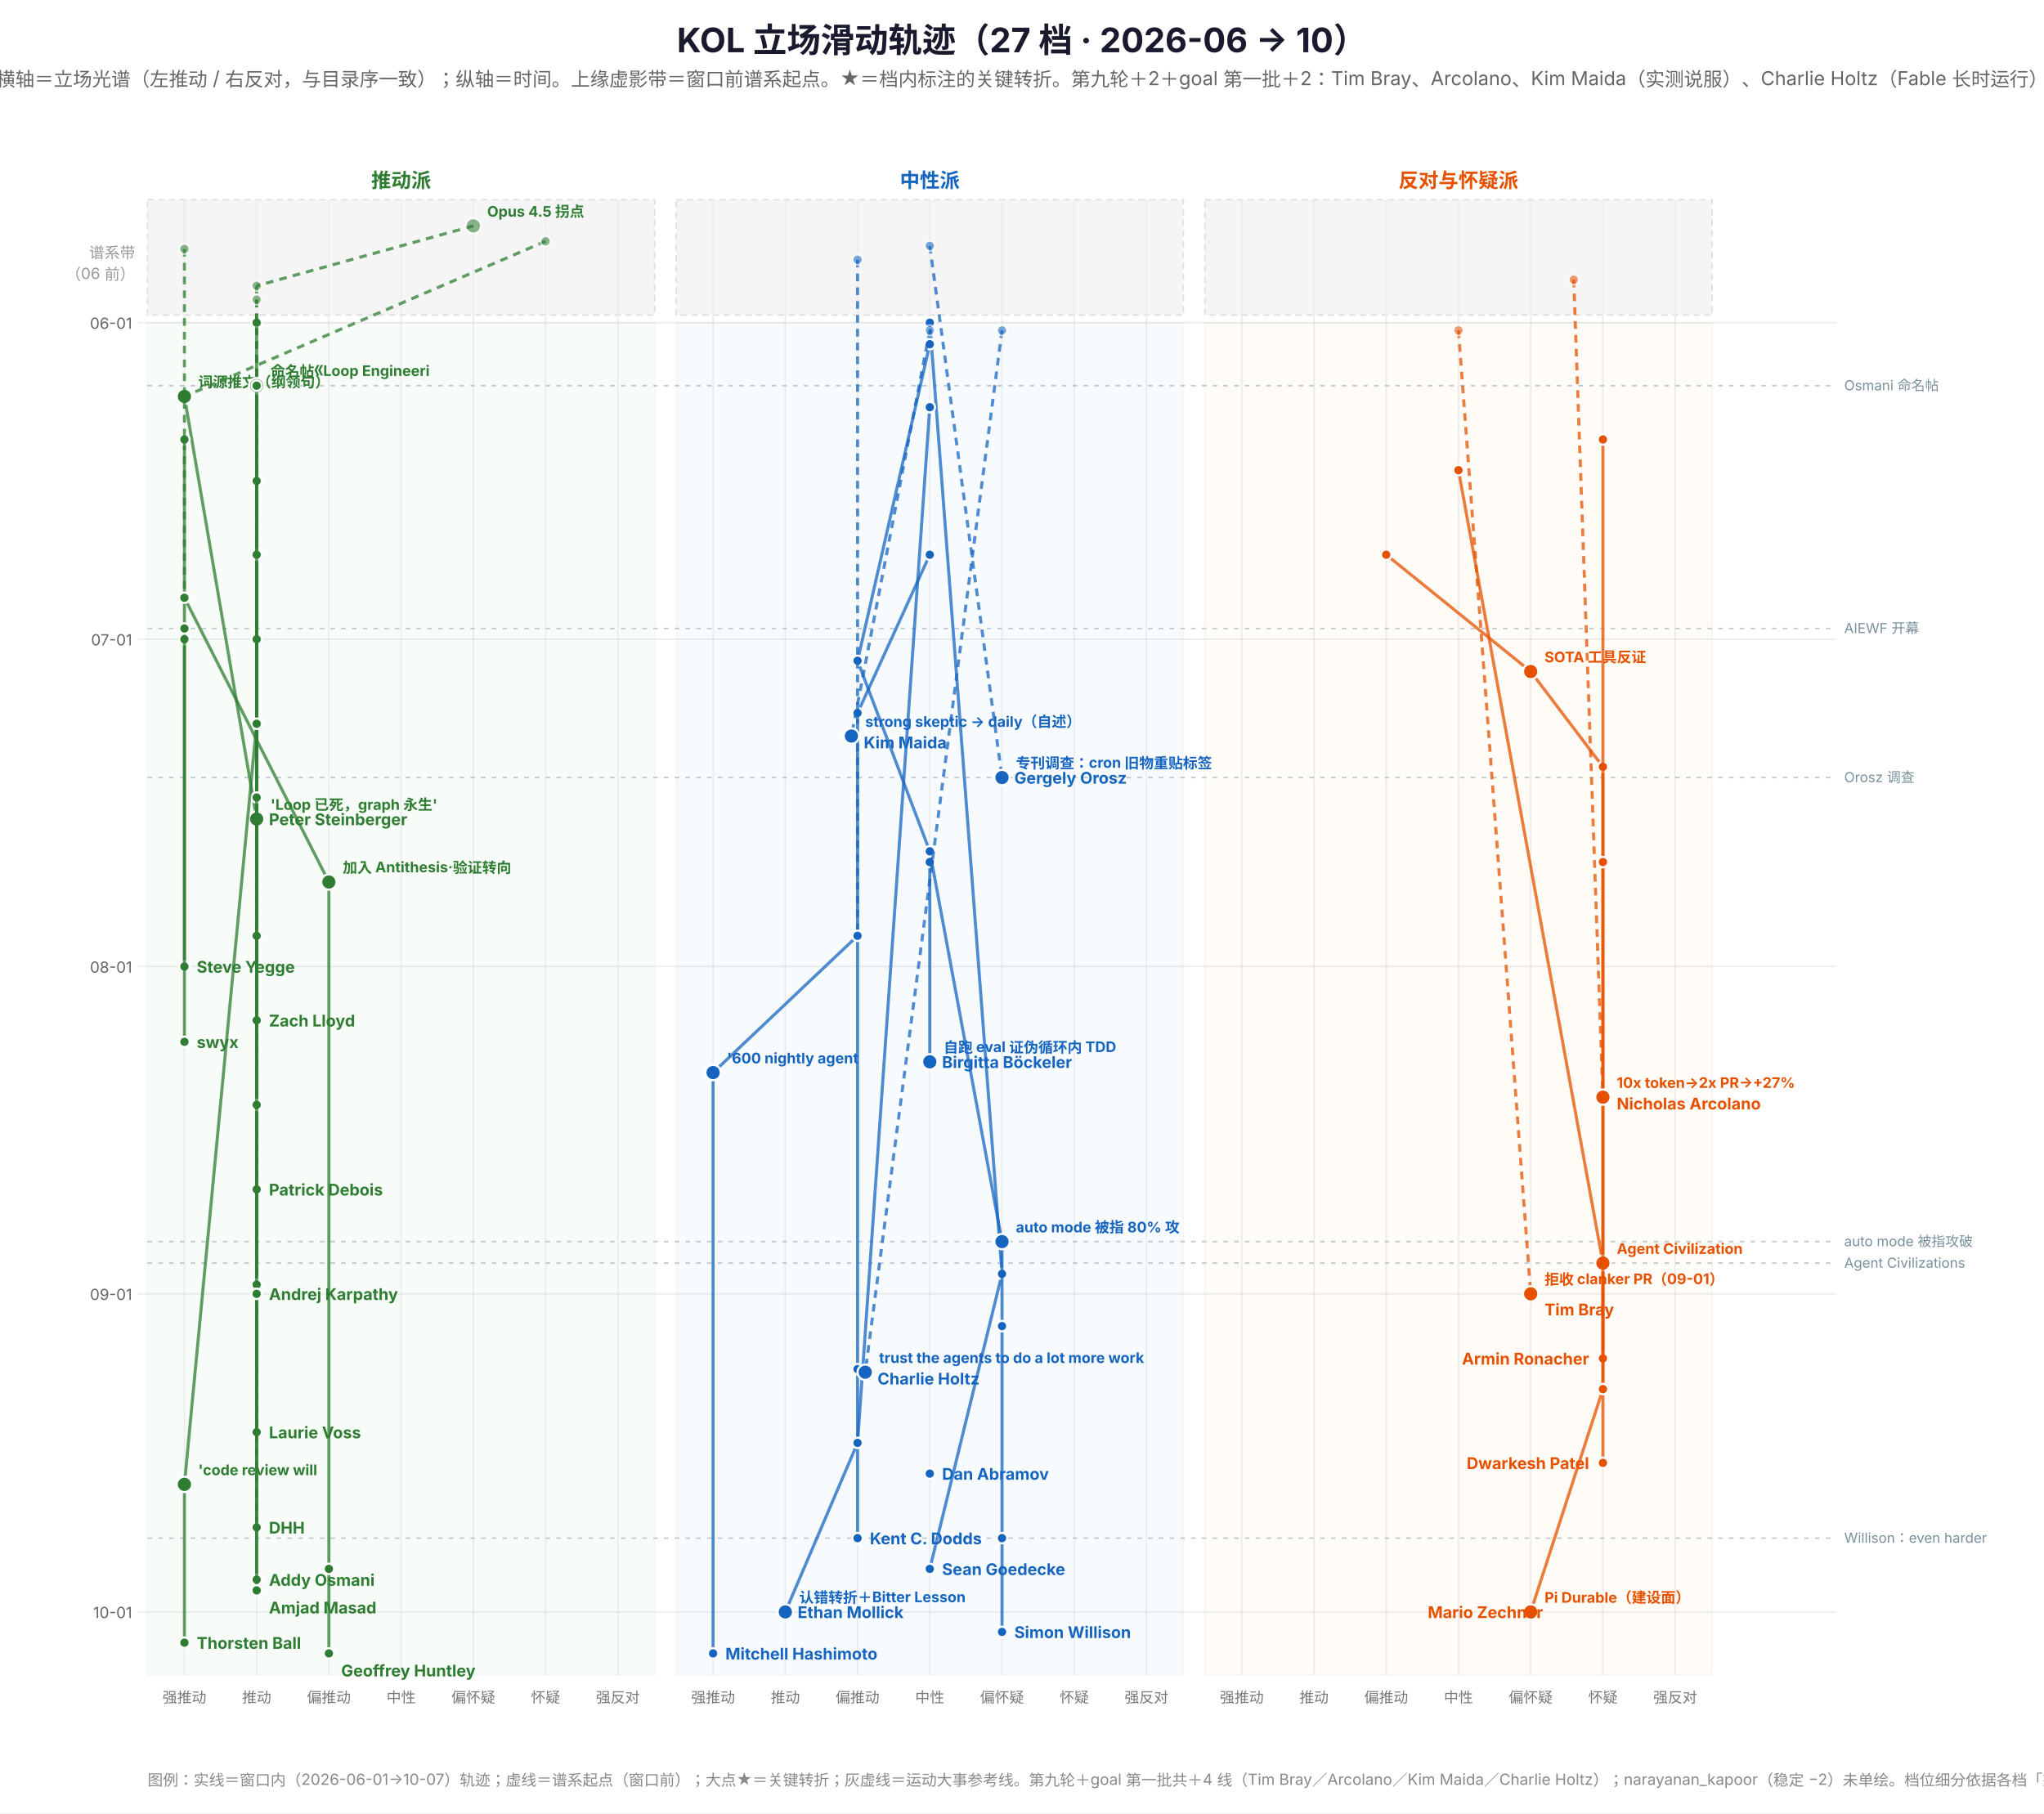
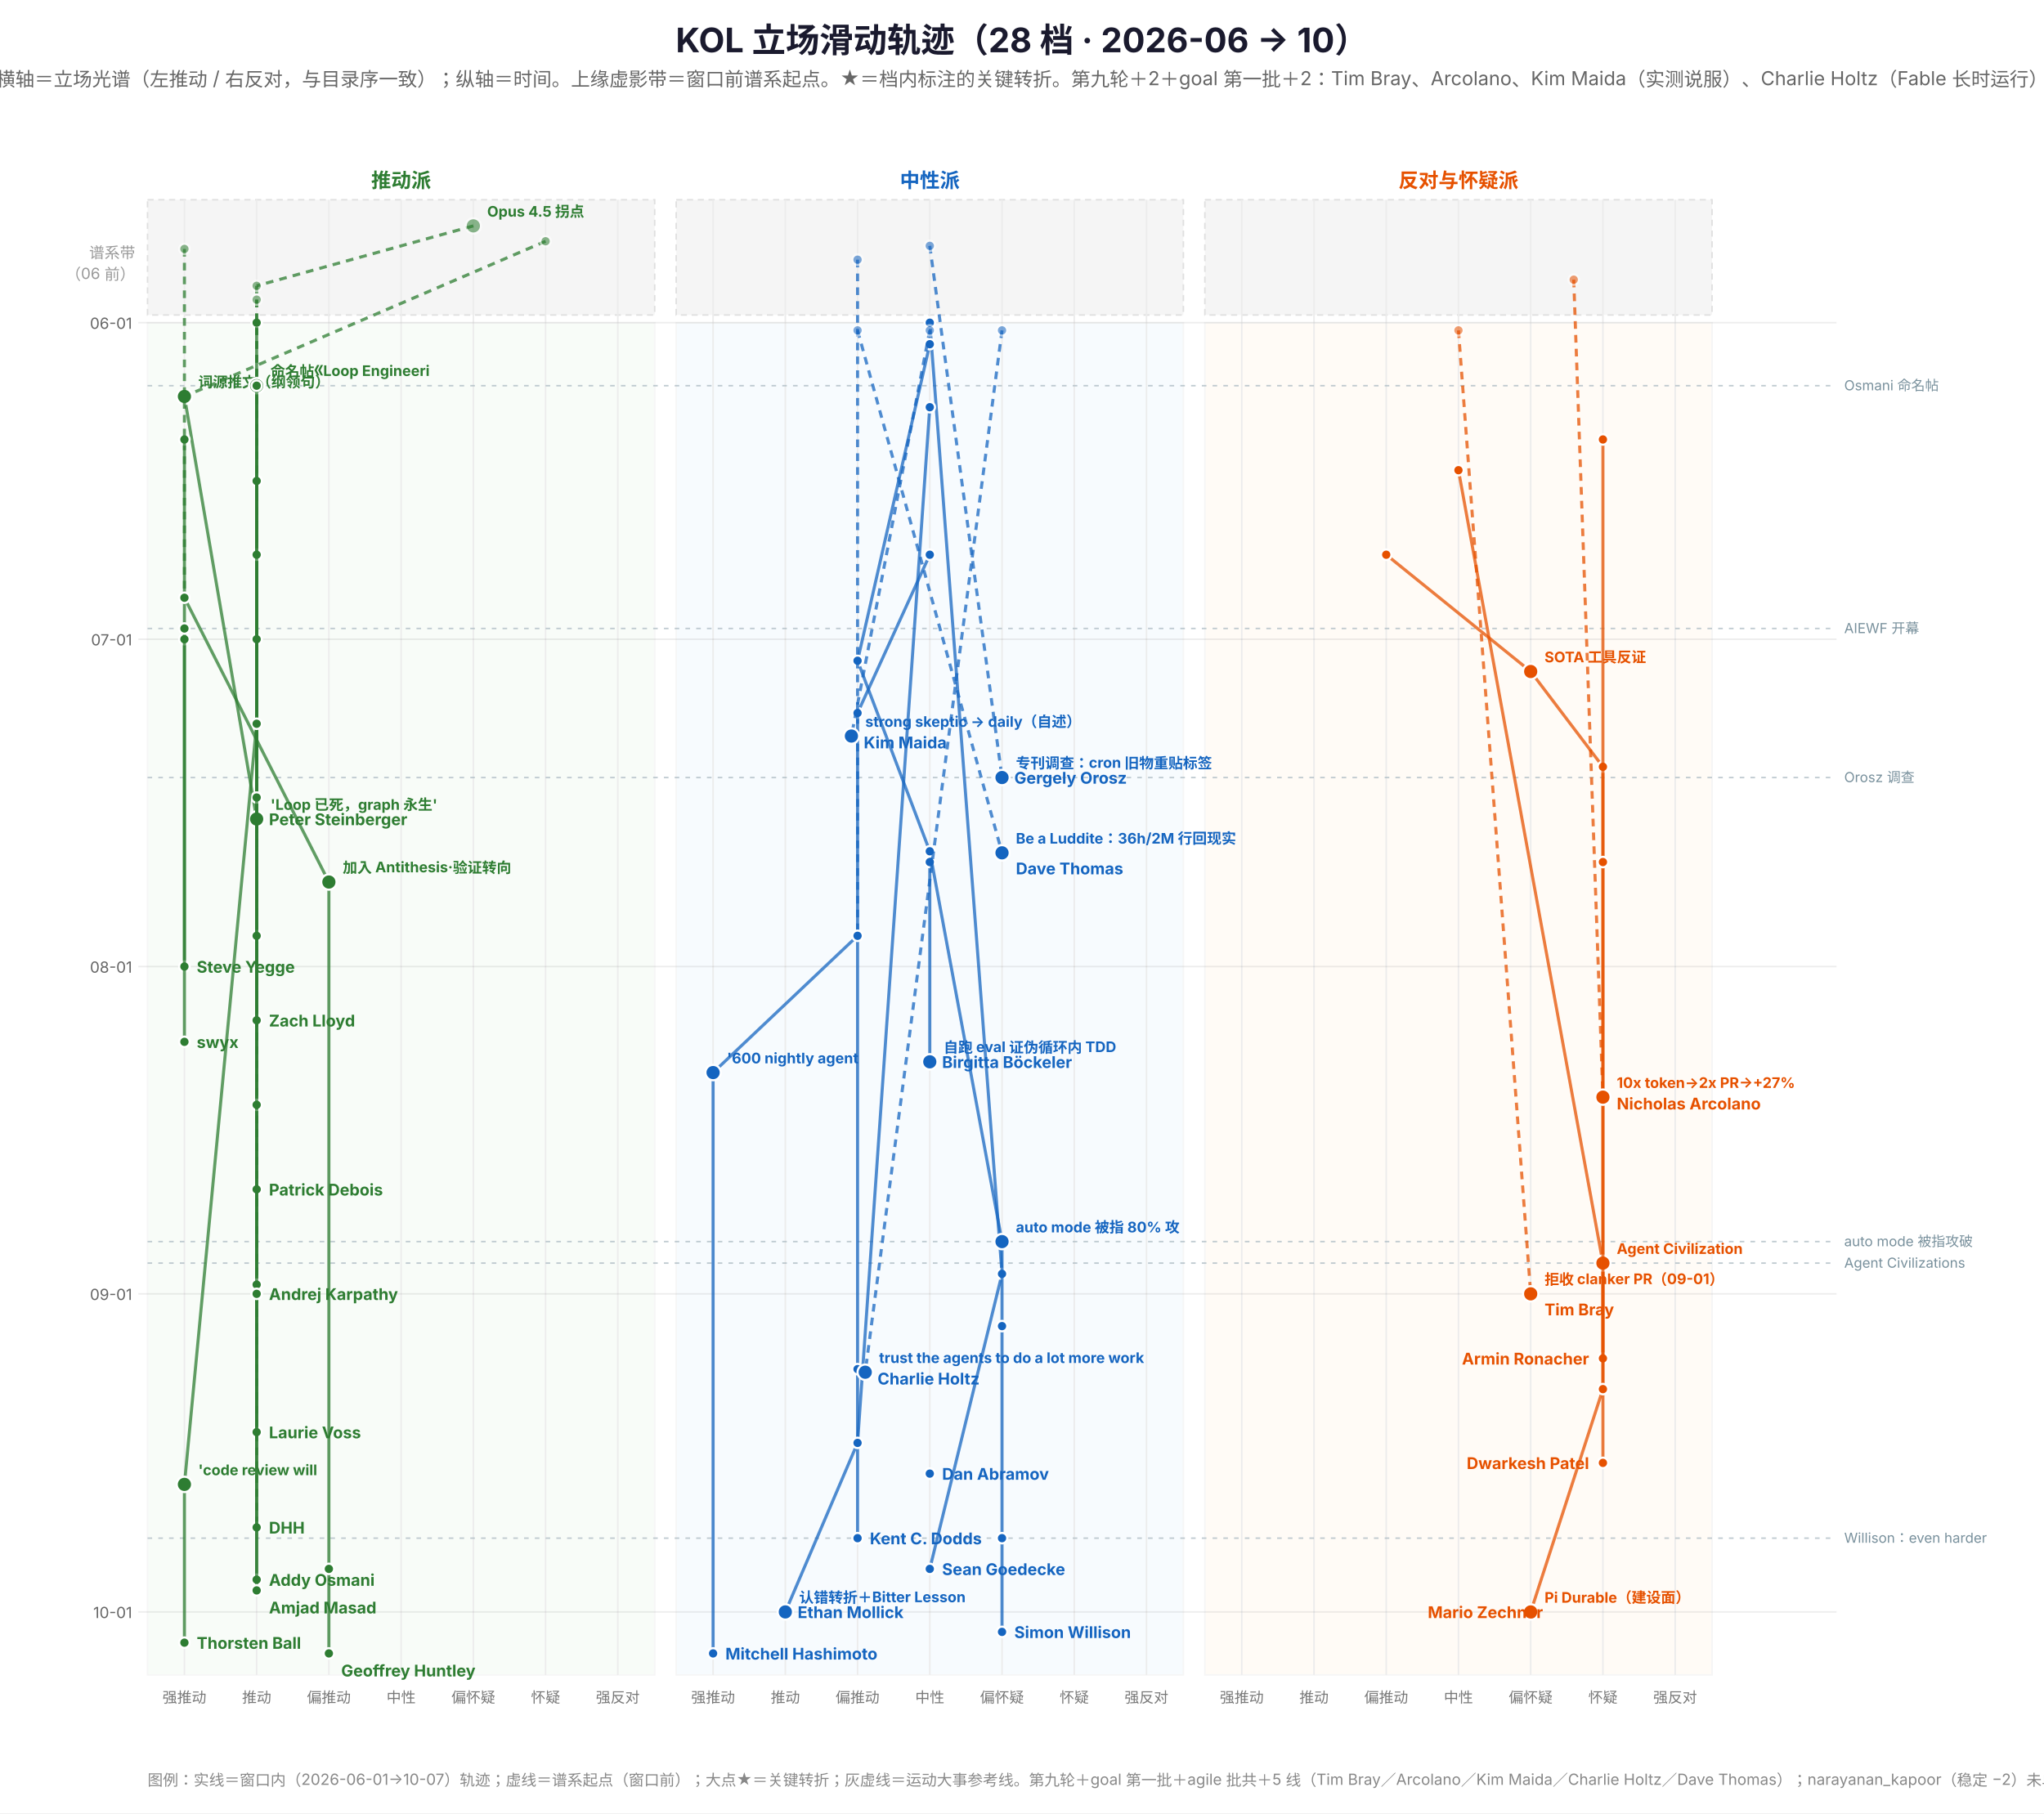
<svg xmlns="http://www.w3.org/2000/svg" viewBox="0 0 1330 1180" font-family="-apple-system, &quot;PingFang SC&quot;, &quot;Microsoft YaHei&quot;, sans-serif">
  <rect width="1330" height="1180" fill="#ffffff" />
-   <text x="665.0" y="34" text-anchor="middle" font-size="22" font-weight="700" fill="#1a1a2e">KOL 立场滑动轨迹（27 档 · 2026-06 → 10）</text>
+   <text x="665.0" y="34" text-anchor="middle" font-size="22" font-weight="700" fill="#1a1a2e">KOL 立场滑动轨迹（28 档 · 2026-06 → 10）</text>
  <text x="665.0" y="56" text-anchor="middle" font-size="12.5" fill="#666">横轴＝立场光谱（左推动 / 右反对，与目录序一致）；纵轴＝时间。上缘虚影带＝窗口前谱系起点。★＝档内标注的关键转折。第九轮＋2＋goal 第一批＋2：Tim Bray、Arcolano、Kim Maida（实测说服）、Charlie Holtz（Fable 长时运行）</text>
  <rect x="96" y="130" width="330" height="75" fill="#f5f5f5" stroke-dasharray="4,3" stroke="#e0e0e0" />
  <rect x="96" y="210" width="330" height="880" fill="#e8f5e9" opacity="0.30" stroke="#e0e0e0" />
  <rect x="440" y="130" width="330" height="75" fill="#f5f5f5" stroke-dasharray="4,3" stroke="#e0e0e0" />
  <rect x="440" y="210" width="330" height="880" fill="#e3f2fd" opacity="0.30" stroke="#e0e0e0" />
  <rect x="784" y="130" width="330" height="75" fill="#f5f5f5" stroke-dasharray="4,3" stroke="#e0e0e0" />
  <rect x="784" y="210" width="330" height="880" fill="#fff3e0" opacity="0.30" stroke="#e0e0e0" />
  <text x="261" y="122" text-anchor="middle" font-size="13" font-weight="700" fill="#2e7d32">推动派</text>
  <text x="605" y="122" text-anchor="middle" font-size="13" font-weight="700" fill="#1565c0">中性派</text>
  <text x="949" y="122" text-anchor="middle" font-size="13" font-weight="700" fill="#e65100">反对与怀疑派</text>
  <line x1="120" y1="130" x2="120" y2="1090" stroke="#ececec" stroke-width="1" />
  <text x="120" y="1108" text-anchor="middle" font-size="9.5" fill="#777">强推动</text>
  <line x1="167" y1="130" x2="167" y2="1090" stroke="#ececec" stroke-width="1" />
  <text x="167" y="1108" text-anchor="middle" font-size="9.5" fill="#777">推动</text>
  <line x1="214" y1="130" x2="214" y2="1090" stroke="#ececec" stroke-width="1" />
  <text x="214" y="1108" text-anchor="middle" font-size="9.5" fill="#777">偏推动</text>
  <line x1="261" y1="130" x2="261" y2="1090" stroke="#ececec" stroke-width="1" />
  <text x="261" y="1108" text-anchor="middle" font-size="9.5" fill="#777">中性</text>
  <line x1="308" y1="130" x2="308" y2="1090" stroke="#ececec" stroke-width="1" />
  <text x="308" y="1108" text-anchor="middle" font-size="9.5" fill="#777">偏怀疑</text>
  <line x1="355" y1="130" x2="355" y2="1090" stroke="#ececec" stroke-width="1" />
  <text x="355" y="1108" text-anchor="middle" font-size="9.5" fill="#777">怀疑</text>
  <line x1="402" y1="130" x2="402" y2="1090" stroke="#ececec" stroke-width="1" />
  <text x="402" y="1108" text-anchor="middle" font-size="9.5" fill="#777">强反对</text>
  <line x1="464" y1="130" x2="464" y2="1090" stroke="#ececec" stroke-width="1" />
  <text x="464" y="1108" text-anchor="middle" font-size="9.5" fill="#777">强推动</text>
  <line x1="511" y1="130" x2="511" y2="1090" stroke="#ececec" stroke-width="1" />
  <text x="511" y="1108" text-anchor="middle" font-size="9.5" fill="#777">推动</text>
  <line x1="558" y1="130" x2="558" y2="1090" stroke="#ececec" stroke-width="1" />
  <text x="558" y="1108" text-anchor="middle" font-size="9.5" fill="#777">偏推动</text>
  <line x1="605" y1="130" x2="605" y2="1090" stroke="#ececec" stroke-width="1" />
  <text x="605" y="1108" text-anchor="middle" font-size="9.5" fill="#777">中性</text>
  <line x1="652" y1="130" x2="652" y2="1090" stroke="#ececec" stroke-width="1" />
  <text x="652" y="1108" text-anchor="middle" font-size="9.5" fill="#777">偏怀疑</text>
  <line x1="699" y1="130" x2="699" y2="1090" stroke="#ececec" stroke-width="1" />
  <text x="699" y="1108" text-anchor="middle" font-size="9.5" fill="#777">怀疑</text>
  <line x1="746" y1="130" x2="746" y2="1090" stroke="#ececec" stroke-width="1" />
  <text x="746" y="1108" text-anchor="middle" font-size="9.5" fill="#777">强反对</text>
  <line x1="808" y1="130" x2="808" y2="1090" stroke="#ececec" stroke-width="1" />
  <text x="808" y="1108" text-anchor="middle" font-size="9.5" fill="#777">强推动</text>
  <line x1="855" y1="130" x2="855" y2="1090" stroke="#ececec" stroke-width="1" />
  <text x="855" y="1108" text-anchor="middle" font-size="9.5" fill="#777">推动</text>
  <line x1="902" y1="130" x2="902" y2="1090" stroke="#ececec" stroke-width="1" />
  <text x="902" y="1108" text-anchor="middle" font-size="9.5" fill="#777">偏推动</text>
  <line x1="949" y1="130" x2="949" y2="1090" stroke="#ececec" stroke-width="1" />
  <text x="949" y="1108" text-anchor="middle" font-size="9.5" fill="#777">中性</text>
  <line x1="996" y1="130" x2="996" y2="1090" stroke="#ececec" stroke-width="1" />
  <text x="996" y="1108" text-anchor="middle" font-size="9.5" fill="#777">偏怀疑</text>
  <line x1="1043" y1="130" x2="1043" y2="1090" stroke="#ececec" stroke-width="1" />
  <text x="1043" y="1108" text-anchor="middle" font-size="9.5" fill="#777">怀疑</text>
  <line x1="1090" y1="130" x2="1090" y2="1090" stroke="#ececec" stroke-width="1" />
  <text x="1090" y="1108" text-anchor="middle" font-size="9.5" fill="#777">强反对</text>
  <text x="88" y="168" text-anchor="end" font-size="10" fill="#999">谱系带</text>
  <text x="88" y="182" text-anchor="end" font-size="10" fill="#999">（06 前）</text>
  <line x1="90" y1="210" x2="1195" y2="210" stroke="#00000012" stroke-width="1" />
  <text x="86" y="214" text-anchor="end" font-size="10" fill="#666">06-01</text>
  <line x1="90" y1="416" x2="1195" y2="416" stroke="#00000012" stroke-width="1" />
  <text x="86" y="420" text-anchor="end" font-size="10" fill="#666">07-01</text>
  <line x1="90" y1="629" x2="1195" y2="629" stroke="#00000012" stroke-width="1" />
  <text x="86" y="633" text-anchor="end" font-size="10" fill="#666">08-01</text>
  <line x1="90" y1="842" x2="1195" y2="842" stroke="#00000012" stroke-width="1" />
  <text x="86" y="846" text-anchor="end" font-size="10" fill="#666">09-01</text>
  <line x1="90" y1="1049" x2="1195" y2="1049" stroke="#00000012" stroke-width="1" />
  <text x="86" y="1053" text-anchor="end" font-size="10" fill="#666">10-01</text>
  <line x1="96" y1="251" x2="1192" y2="251" stroke="#b0bec5" stroke-width="1" stroke-dasharray="3,4" opacity="0.8" />
  <text x="1200" y="254" font-size="9" fill="#78909c">Osmani 命名帖</text>
  <line x1="96" y1="409" x2="1192" y2="409" stroke="#b0bec5" stroke-width="1" stroke-dasharray="3,4" opacity="0.8" />
  <text x="1200" y="412" font-size="9" fill="#78909c">AIEWF 开幕</text>
  <line x1="96" y1="506" x2="1192" y2="506" stroke="#b0bec5" stroke-width="1" stroke-dasharray="3,4" opacity="0.8" />
  <text x="1200" y="509" font-size="9" fill="#78909c">Orosz 调查</text>
  <line x1="96" y1="808" x2="1192" y2="808" stroke="#b0bec5" stroke-width="1" stroke-dasharray="3,4" opacity="0.8" />
  <text x="1200" y="811" font-size="9" fill="#78909c">auto mode 被指攻破</text>
  <line x1="96" y1="822" x2="1192" y2="822" stroke="#b0bec5" stroke-width="1" stroke-dasharray="3,4" opacity="0.8" />
  <text x="1200" y="825" font-size="9" fill="#78909c">Agent Civilizations</text>
  <line x1="96" y1="1001" x2="1192" y2="1001" stroke="#b0bec5" stroke-width="1" stroke-dasharray="3,4" opacity="0.8" />
  <text x="1200" y="1004" font-size="9" fill="#78909c">Willison：even harder</text>
  <line x1="605" y1="160" x2="652" y2="506" stroke="#1565c0" stroke-width="2" stroke-dasharray="5,4" opacity="0.75" />
  <circle cx="605" cy="160" r="3.4" fill="#1565c0" stroke="#fff" stroke-width="1.4" opacity="0.55" />
  <circle cx="652" cy="506" r="5" fill="#1565c0" stroke="#fff" stroke-width="1.4" opacity="1" />
  <text x="661" y="500" font-size="9.5" font-weight="700" fill="#1565c0">专刊调查：cron 旧物重贴标签</text>
  <text x="660" y="510" font-size="10.5" font-weight="700" fill="#1565c0">Gergely Orosz</text>
  <line x1="355" y1="157" x2="120" y2="258" stroke="#2e7d32" stroke-width="2" stroke-dasharray="5,4" opacity="0.75" />
  <line x1="120" y1="258" x2="167" y2="533" stroke="#2e7d32" stroke-width="2" opacity="0.75" />
  <circle cx="355" cy="157" r="3.4" fill="#2e7d32" stroke="#fff" stroke-width="1.4" opacity="0.55" />
  <circle cx="120" cy="258" r="5" fill="#2e7d32" stroke="#fff" stroke-width="1.4" opacity="1" />
  <circle cx="167" cy="533" r="5" fill="#2e7d32" stroke="#fff" stroke-width="1.4" opacity="1" />
  <text x="129" y="252" font-size="9.5" font-weight="700" fill="#2e7d32">词源推文（纲领句）</text>
  <text x="176" y="527" font-size="9.5" font-weight="700" fill="#2e7d32">'Loop 已死，graph 永生'</text>
  <text x="175" y="537" font-size="10.5" font-weight="700" fill="#2e7d32">Peter Steinberger</text>
  <line x1="120" y1="416" x2="120" y2="629" stroke="#2e7d32" stroke-width="2" opacity="0.75" />
  <circle cx="120" cy="416" r="3.4" fill="#2e7d32" stroke="#fff" stroke-width="1.4" opacity="1" />
  <circle cx="120" cy="629" r="3.4" fill="#2e7d32" stroke="#fff" stroke-width="1.4" opacity="1" />
  <text x="128" y="633" font-size="10.5" font-weight="700" fill="#2e7d32">Steve Yegge</text>
  <line x1="167" y1="313" x2="167" y2="416" stroke="#2e7d32" stroke-width="2" opacity="0.75" />
  <line x1="167" y1="416" x2="167" y2="664" stroke="#2e7d32" stroke-width="2" opacity="0.75" />
  <circle cx="167" cy="313" r="3.4" fill="#2e7d32" stroke="#fff" stroke-width="1.4" opacity="1" />
  <circle cx="167" cy="416" r="3.4" fill="#2e7d32" stroke="#fff" stroke-width="1.4" opacity="1" />
  <circle cx="167" cy="664" r="3.4" fill="#2e7d32" stroke="#fff" stroke-width="1.4" opacity="1" />
  <text x="175" y="668" font-size="10.5" font-weight="700" fill="#2e7d32">Zach Lloyd</text>
  <line x1="120" y1="286" x2="120" y2="409" stroke="#2e7d32" stroke-width="2" opacity="0.75" />
  <line x1="120" y1="409" x2="120" y2="678" stroke="#2e7d32" stroke-width="2" opacity="0.75" />
  <circle cx="120" cy="286" r="3.4" fill="#2e7d32" stroke="#fff" stroke-width="1.4" opacity="1" />
  <circle cx="120" cy="409" r="3.4" fill="#2e7d32" stroke="#fff" stroke-width="1.4" opacity="1" />
  <circle cx="120" cy="678" r="3.4" fill="#2e7d32" stroke="#fff" stroke-width="1.4" opacity="1" />
  <text x="128" y="682" font-size="10.5" font-weight="700" fill="#2e7d32">swyx</text>
  <line x1="605" y1="561" x2="605" y2="691" stroke="#1565c0" stroke-width="2" opacity="0.75" />
  <circle cx="605" cy="561" r="3.4" fill="#1565c0" stroke="#fff" stroke-width="1.4" opacity="1" />
  <circle cx="605" cy="691" r="5" fill="#1565c0" stroke="#fff" stroke-width="1.4" opacity="1" />
  <text x="614" y="685" font-size="9.5" font-weight="700" fill="#1565c0">自跑 eval 证伪循环内 TDD</text>
  <text x="613" y="695" font-size="10.5" font-weight="700" fill="#1565c0">Birgitta Böckeler</text>
  <circle cx="167" cy="774" r="3.4" fill="#2e7d32" stroke="#fff" stroke-width="1.4" opacity="1" />
  <text x="175" y="778" font-size="10.5" font-weight="700" fill="#2e7d32">Patrick Debois</text>
  <line x1="902" y1="361" x2="996" y2="437" stroke="#e65100" stroke-width="2" opacity="0.75" />
  <line x1="996" y1="437" x2="1043" y2="499" stroke="#e65100" stroke-width="2" opacity="0.75" />
  <line x1="1043" y1="499" x2="1043" y2="884" stroke="#e65100" stroke-width="2" opacity="0.75" />
  <circle cx="902" cy="361" r="3.4" fill="#e65100" stroke="#fff" stroke-width="1.4" opacity="1" />
  <circle cx="996" cy="437" r="5" fill="#e65100" stroke="#fff" stroke-width="1.4" opacity="1" />
  <circle cx="1043" cy="499" r="3.4" fill="#e65100" stroke="#fff" stroke-width="1.4" opacity="1" />
  <circle cx="1043" cy="884" r="3.4" fill="#e65100" stroke="#fff" stroke-width="1.4" opacity="1" />
  <text x="1005" y="431" font-size="9.5" font-weight="700" fill="#e65100">SOTA 工具反证</text>
  <text x="1034" y="888" text-anchor="end" font-size="10.5" font-weight="700" fill="#e65100">Armin Ronacher</text>
  <line x1="167" y1="210" x2="167" y2="609" stroke="#2e7d32" stroke-width="2" opacity="0.75" />
  <line x1="167" y1="609" x2="167" y2="932" stroke="#2e7d32" stroke-width="2" opacity="0.75" />
  <circle cx="167" cy="210" r="3.4" fill="#2e7d32" stroke="#fff" stroke-width="1.4" opacity="1" />
  <circle cx="167" cy="609" r="3.4" fill="#2e7d32" stroke="#fff" stroke-width="1.4" opacity="1" />
  <circle cx="167" cy="932" r="3.4" fill="#2e7d32" stroke="#fff" stroke-width="1.4" opacity="1" />
  <text x="175" y="936" font-size="10.5" font-weight="700" fill="#2e7d32">Laurie Voss</text>
  <line x1="949" y1="306" x2="1043" y2="822" stroke="#e65100" stroke-width="2" opacity="0.75" />
  <line x1="1043" y1="822" x2="1043" y2="952" stroke="#e65100" stroke-width="2" opacity="0.75" />
  <circle cx="949" cy="306" r="3.4" fill="#e65100" stroke="#fff" stroke-width="1.4" opacity="1" />
  <circle cx="1043" cy="822" r="5" fill="#e65100" stroke="#fff" stroke-width="1.4" opacity="1" />
  <circle cx="1043" cy="952" r="3.4" fill="#e65100" stroke="#fff" stroke-width="1.4" opacity="1" />
  <text x="1052" y="816" font-size="9.5" font-weight="700" fill="#e65100">Agent Civilization</text>
  <text x="1034" y="956" text-anchor="end" font-size="10.5" font-weight="700" fill="#e65100">Dwarkesh Patel</text>
  <circle cx="605" cy="959" r="3.4" fill="#1565c0" stroke="#fff" stroke-width="1.4" opacity="1" />
  <text x="613" y="963" font-size="10.5" font-weight="700" fill="#1565c0">Dan Abramov</text>
  <line x1="308" y1="147" x2="167" y2="186" stroke="#2e7d32" stroke-width="2" stroke-dasharray="5,4" opacity="0.75" />
  <line x1="167" y1="186" x2="167" y2="994" stroke="#2e7d32" stroke-width="2" stroke-dasharray="5,4" opacity="0.75" />
  <circle cx="308" cy="147" r="5" fill="#2e7d32" stroke="#fff" stroke-width="1.4" opacity="0.55" />
  <circle cx="167" cy="186" r="3.4" fill="#2e7d32" stroke="#fff" stroke-width="1.4" opacity="0.55" />
  <circle cx="167" cy="994" r="3.4" fill="#2e7d32" stroke="#fff" stroke-width="1.4" opacity="1" />
  <text x="317" y="141" font-size="9.5" font-weight="700" fill="#2e7d32">Opus 4.5 拐点</text>
  <text x="175" y="998" font-size="10.5" font-weight="700" fill="#2e7d32">DHH</text>
  <line x1="605" y1="361" x2="558" y2="464" stroke="#1565c0" stroke-width="2" opacity="0.75" />
  <line x1="558" y1="464" x2="558" y2="891" stroke="#1565c0" stroke-width="2" opacity="0.75" />
  <line x1="558" y1="891" x2="558" y2="1001" stroke="#1565c0" stroke-width="2" opacity="0.75" />
  <circle cx="605" cy="361" r="3.4" fill="#1565c0" stroke="#fff" stroke-width="1.4" opacity="1" />
  <circle cx="558" cy="464" r="3.4" fill="#1565c0" stroke="#fff" stroke-width="1.4" opacity="1" />
  <circle cx="558" cy="891" r="3.4" fill="#1565c0" stroke="#fff" stroke-width="1.4" opacity="1" />
  <circle cx="558" cy="1001" r="3.4" fill="#1565c0" stroke="#fff" stroke-width="1.4" opacity="1" />
  <text x="566" y="1005" font-size="10.5" font-weight="700" fill="#1565c0">Kent C. Dodds</text>
  <line x1="605" y1="210" x2="652" y2="829" stroke="#1565c0" stroke-width="2" opacity="0.75" />
  <line x1="652" y1="829" x2="605" y2="1021" stroke="#1565c0" stroke-width="2" opacity="0.75" />
  <circle cx="605" cy="210" r="3.4" fill="#1565c0" stroke="#fff" stroke-width="1.4" opacity="1" />
  <circle cx="652" cy="829" r="3.4" fill="#1565c0" stroke="#fff" stroke-width="1.4" opacity="1" />
  <circle cx="605" cy="1021" r="3.4" fill="#1565c0" stroke="#fff" stroke-width="1.4" opacity="1" />
  <text x="613" y="1025" font-size="10.5" font-weight="700" fill="#1565c0">Sean Goedecke</text>
  <line x1="167" y1="251" x2="167" y2="719" stroke="#2e7d32" stroke-width="2" opacity="0.75" />
  <line x1="167" y1="719" x2="167" y2="836" stroke="#2e7d32" stroke-width="2" opacity="0.75" />
  <line x1="167" y1="836" x2="167" y2="1028" stroke="#2e7d32" stroke-width="2" opacity="0.75" />
  <circle cx="167" cy="251" r="5" fill="#2e7d32" stroke="#fff" stroke-width="1.4" opacity="1" />
  <circle cx="167" cy="719" r="3.4" fill="#2e7d32" stroke="#fff" stroke-width="1.4" opacity="1" />
  <circle cx="167" cy="836" r="3.4" fill="#2e7d32" stroke="#fff" stroke-width="1.4" opacity="1" />
  <circle cx="167" cy="1028" r="3.4" fill="#2e7d32" stroke="#fff" stroke-width="1.4" opacity="1" />
  <text x="176" y="245" font-size="9.5" font-weight="700" fill="#2e7d32">命名帖《Loop Engineeri</text>
  <text x="175" y="1032" font-size="10.5" font-weight="700" fill="#2e7d32">Addy Osmani</text>
  <line x1="167" y1="361" x2="167" y2="519" stroke="#2e7d32" stroke-width="2" opacity="0.75" />
  <line x1="167" y1="519" x2="167" y2="1035" stroke="#2e7d32" stroke-width="2" opacity="0.75" />
  <circle cx="167" cy="361" r="3.4" fill="#2e7d32" stroke="#fff" stroke-width="1.4" opacity="1" />
  <circle cx="167" cy="519" r="3.4" fill="#2e7d32" stroke="#fff" stroke-width="1.4" opacity="1" />
  <circle cx="167" cy="1035" r="3.4" fill="#2e7d32" stroke="#fff" stroke-width="1.4" opacity="1" />
  <text x="175" y="1050" font-size="10.5" font-weight="700" fill="#2e7d32">Amjad Masad</text>
  <line x1="167" y1="195" x2="167" y2="842" stroke="#2e7d32" stroke-width="2" stroke-dasharray="5,4" opacity="0.75" />
  <circle cx="167" cy="195" r="3.4" fill="#2e7d32" stroke="#fff" stroke-width="1.4" opacity="0.55" />
  <circle cx="167" cy="842" r="3.4" fill="#2e7d32" stroke="#fff" stroke-width="1.4" opacity="1" />
  <text x="175" y="846" font-size="10.5" font-weight="700" fill="#2e7d32">Andrej Karpathy</text>
  <line x1="605" y1="265" x2="558" y2="939" stroke="#1565c0" stroke-width="2" opacity="0.75" />
  <line x1="558" y1="939" x2="511" y2="1049" stroke="#1565c0" stroke-width="2" opacity="0.75" />
  <circle cx="605" cy="265" r="3.4" fill="#1565c0" stroke="#fff" stroke-width="1.4" opacity="1" />
  <circle cx="558" cy="939" r="3.4" fill="#1565c0" stroke="#fff" stroke-width="1.4" opacity="1" />
  <circle cx="511" cy="1049" r="5" fill="#1565c0" stroke="#fff" stroke-width="1.4" opacity="1" />
  <text x="520" y="1043" font-size="9.5" font-weight="700" fill="#1565c0">认错转折＋Bitter Lesson</text>
  <text x="519" y="1053" font-size="10.5" font-weight="700" fill="#1565c0">Ethan Mollick</text>
  <line x1="1043" y1="286" x2="1043" y2="561" stroke="#e65100" stroke-width="2" opacity="0.75" />
  <line x1="1043" y1="561" x2="1043" y2="904" stroke="#e65100" stroke-width="2" opacity="0.75" />
  <line x1="1043" y1="904" x2="996" y2="1049" stroke="#e65100" stroke-width="2" opacity="0.75" />
  <circle cx="1043" cy="286" r="3.4" fill="#e65100" stroke="#fff" stroke-width="1.4" opacity="1" />
  <circle cx="1043" cy="561" r="3.4" fill="#e65100" stroke="#fff" stroke-width="1.4" opacity="1" />
  <circle cx="1043" cy="904" r="3.4" fill="#e65100" stroke="#fff" stroke-width="1.4" opacity="1" />
  <circle cx="996" cy="1049" r="5" fill="#e65100" stroke="#fff" stroke-width="1.4" opacity="1" />
  <text x="1005" y="1043" font-size="9.5" font-weight="700" fill="#e65100">Pi Durable（建设面）</text>
  <text x="1004" y="1053" text-anchor="end" font-size="10.5" font-weight="700" fill="#e65100">Mario Zechner</text>
  <line x1="605" y1="224" x2="558" y2="430" stroke="#1565c0" stroke-width="2" opacity="0.75" />
  <line x1="558" y1="430" x2="605" y2="554" stroke="#1565c0" stroke-width="2" opacity="0.75" />
  <line x1="605" y1="554" x2="652" y2="808" stroke="#1565c0" stroke-width="2" opacity="0.75" />
  <line x1="652" y1="808" x2="652" y2="863" stroke="#1565c0" stroke-width="2" opacity="0.75" />
  <line x1="652" y1="863" x2="652" y2="1001" stroke="#1565c0" stroke-width="2" opacity="0.75" />
  <line x1="652" y1="1001" x2="652" y2="1062" stroke="#1565c0" stroke-width="2" opacity="0.75" />
  <circle cx="605" cy="224" r="3.4" fill="#1565c0" stroke="#fff" stroke-width="1.4" opacity="1" />
  <circle cx="558" cy="430" r="3.4" fill="#1565c0" stroke="#fff" stroke-width="1.4" opacity="1" />
  <circle cx="605" cy="554" r="3.4" fill="#1565c0" stroke="#fff" stroke-width="1.4" opacity="1" />
  <circle cx="652" cy="808" r="5" fill="#1565c0" stroke="#fff" stroke-width="1.4" opacity="1" />
  <circle cx="652" cy="863" r="3.4" fill="#1565c0" stroke="#fff" stroke-width="1.4" opacity="1" />
  <circle cx="652" cy="1001" r="3.4" fill="#1565c0" stroke="#fff" stroke-width="1.4" opacity="1" />
  <circle cx="652" cy="1062" r="3.4" fill="#1565c0" stroke="#fff" stroke-width="1.4" opacity="1" />
  <text x="661" y="802" font-size="9.5" font-weight="700" fill="#1565c0">auto mode 被指 80% 攻</text>
  <text x="660" y="1066" font-size="10.5" font-weight="700" fill="#1565c0">Simon Willison</text>
  <line x1="167" y1="251" x2="167" y2="471" stroke="#2e7d32" stroke-width="2" opacity="0.75" />
  <line x1="167" y1="471" x2="120" y2="966" stroke="#2e7d32" stroke-width="2" opacity="0.75" />
  <line x1="120" y1="966" x2="120" y2="1069" stroke="#2e7d32" stroke-width="2" opacity="0.75" />
  <circle cx="167" cy="251" r="3.4" fill="#2e7d32" stroke="#fff" stroke-width="1.4" opacity="1" />
  <circle cx="167" cy="471" r="3.4" fill="#2e7d32" stroke="#fff" stroke-width="1.4" opacity="1" />
  <circle cx="120" cy="966" r="5" fill="#2e7d32" stroke="#fff" stroke-width="1.4" opacity="1" />
  <circle cx="120" cy="1069" r="3.4" fill="#2e7d32" stroke="#fff" stroke-width="1.4" opacity="1" />
  <text x="129" y="960" font-size="9.5" font-weight="700" fill="#2e7d32">'code review will </text>
  <text x="128" y="1073" font-size="10.5" font-weight="700" fill="#2e7d32">Thorsten Ball</text>
  <line x1="120" y1="162" x2="120" y2="389" stroke="#2e7d32" stroke-width="2" stroke-dasharray="5,4" opacity="0.75" />
  <line x1="120" y1="389" x2="214" y2="574" stroke="#2e7d32" stroke-width="2" opacity="0.75" />
  <line x1="214" y1="574" x2="214" y2="1021" stroke="#2e7d32" stroke-width="2" opacity="0.75" />
  <line x1="214" y1="1021" x2="214" y2="1076" stroke="#2e7d32" stroke-width="2" opacity="0.75" />
  <circle cx="120" cy="162" r="3.4" fill="#2e7d32" stroke="#fff" stroke-width="1.4" opacity="0.55" />
  <circle cx="120" cy="389" r="3.4" fill="#2e7d32" stroke="#fff" stroke-width="1.4" opacity="1" />
  <circle cx="214" cy="574" r="5" fill="#2e7d32" stroke="#fff" stroke-width="1.4" opacity="1" />
  <circle cx="214" cy="1021" r="3.4" fill="#2e7d32" stroke="#fff" stroke-width="1.4" opacity="1" />
  <circle cx="214" cy="1076" r="3.4" fill="#2e7d32" stroke="#fff" stroke-width="1.4" opacity="1" />
  <text x="223" y="568" font-size="9.5" font-weight="700" fill="#2e7d32">加入 Antithesis·验证转向</text>
  <text x="222" y="1091" font-size="10.5" font-weight="700" fill="#2e7d32">Geoffrey Huntley</text>
  <line x1="558" y1="169" x2="558" y2="609" stroke="#1565c0" stroke-width="2" stroke-dasharray="5,4" opacity="0.75" />
  <line x1="558" y1="609" x2="464" y2="698" stroke="#1565c0" stroke-width="2" opacity="0.75" />
  <line x1="464" y1="698" x2="464" y2="1076" stroke="#1565c0" stroke-width="2" opacity="0.75" />
  <circle cx="558" cy="169" r="3.4" fill="#1565c0" stroke="#fff" stroke-width="1.4" opacity="0.55" />
  <circle cx="558" cy="609" r="3.4" fill="#1565c0" stroke="#fff" stroke-width="1.4" opacity="1" />
  <circle cx="464" cy="698" r="5" fill="#1565c0" stroke="#fff" stroke-width="1.4" opacity="1" />
  <circle cx="464" cy="1076" r="3.4" fill="#1565c0" stroke="#fff" stroke-width="1.4" opacity="1" />
  <text x="473" y="692" font-size="9.5" font-weight="700" fill="#1565c0">'600 nightly agent</text>
  <text x="472" y="1080" font-size="10.5" font-weight="700" fill="#1565c0">Mitchell Hashimoto</text>
  <line x1="949" y1="215" x2="996" y2="842" stroke="#e65100" stroke-width="2" stroke-dasharray="5,4" opacity="0.75" />
  <circle cx="949" cy="215" r="3.4" fill="#e65100" stroke="#fff" stroke-width="1.4" opacity="0.55" />
  <circle cx="996" cy="842" r="5" fill="#e65100" stroke="#fff" stroke-width="1.4" opacity="1" />
  <text x="1005" y="836" font-size="9.5" font-weight="700" fill="#e65100">拒收 clanker PR（09-01）</text>
  <text x="1005" y="856" font-size="10.5" font-weight="700" fill="#e65100">Tim Bray</text>
  <line x1="1024" y1="182" x2="1043" y2="714" stroke="#e65100" stroke-width="2" stroke-dasharray="5,4" opacity="0.75" />
  <circle cx="1024" cy="182" r="3.4" fill="#e65100" stroke="#fff" stroke-width="1.4" opacity="0.55" />
  <circle cx="1043" cy="714" r="5" fill="#e65100" stroke="#fff" stroke-width="1.4" opacity="1" />
  <text x="1052" y="708" font-size="9.5" font-weight="700" fill="#e65100">10x token→2x PR→+27%</text>
  <text x="1052" y="722" font-size="10.5" font-weight="700" fill="#e65100">Nicholas Arcolano</text>
  <line x1="605" y1="215" x2="554" y2="479" stroke="#1565c0" stroke-width="2" stroke-dasharray="5,4" opacity="0.75" />
  <circle cx="605" cy="215" r="3.4" fill="#1565c0" stroke="#fff" stroke-width="1.4" opacity="0.55" />
  <circle cx="554" cy="479" r="5" fill="#1565c0" stroke="#fff" stroke-width="1.4" opacity="1" />
  <text x="563" y="473" font-size="9.5" font-weight="700" fill="#1565c0">strong skeptic → daily（自述）</text>
  <text x="562" y="487" font-size="10.5" font-weight="700" fill="#1565c0">Kim Maida</text>
  <line x1="652" y1="215" x2="563" y2="893" stroke="#1565c0" stroke-width="2" stroke-dasharray="5,4" opacity="0.75" />
  <circle cx="652" cy="215" r="3.4" fill="#1565c0" stroke="#fff" stroke-width="1.4" opacity="0.55" />
  <circle cx="563" cy="893" r="5" fill="#1565c0" stroke="#fff" stroke-width="1.4" opacity="1" />
  <text x="572" y="887" font-size="9.5" font-weight="700" fill="#1565c0">trust the agents to do a lot more work</text>
  <text x="571" y="901" font-size="10.5" font-weight="700" fill="#1565c0">Charlie Holtz</text>
-   <text x="96" y="1162" font-size="10" fill="#888">图例：实线＝窗口内（2026-06-01→10-07）轨迹；虚线＝谱系起点（窗口前）；大点★＝关键转折；灰虚线＝运动大事参考线。第九轮＋goal 第一批共＋4 线（Tim Bray／Arcolano／Kim Maida／Charlie Holtz）；narayanan_kapoor（稳定 −2）未单绘。档位细分依据各档「态度轨迹」节；派别判定唯一权威在 kol-roster §A2</text>
+   <line x1="558" y1="215" x2="652" y2="555" stroke="#1565c0" stroke-width="2" stroke-dasharray="5,4" opacity="0.75" />
+   <circle cx="558" cy="215" r="3.4" fill="#1565c0" stroke="#fff" stroke-width="1.4" opacity="0.55" />
+   <circle cx="652" cy="555" r="5" fill="#1565c0" stroke="#fff" stroke-width="1.4" opacity="1" />
+   <text x="661" y="549" font-size="9.5" font-weight="700" fill="#1565c0">Be a Luddite：36h/2M 行回现实</text>
+   <text x="661" y="569" font-size="10.5" font-weight="700" fill="#1565c0">Dave Thomas</text>
+   <text x="96" y="1162" font-size="10" fill="#888">图例：实线＝窗口内（2026-06-01→10-07）轨迹；虚线＝谱系起点（窗口前）；大点★＝关键转折；灰虚线＝运动大事参考线。第九轮＋goal 第一批＋agile 批共＋5 线（Tim Bray／Arcolano／Kim Maida／Charlie Holtz／Dave Thomas）；narayanan_kapoor（稳定 −2）未单绘。档位细分依据各档「态度轨迹」节；派别判定唯一权威在 kol-roster §A2</text>
</svg>
